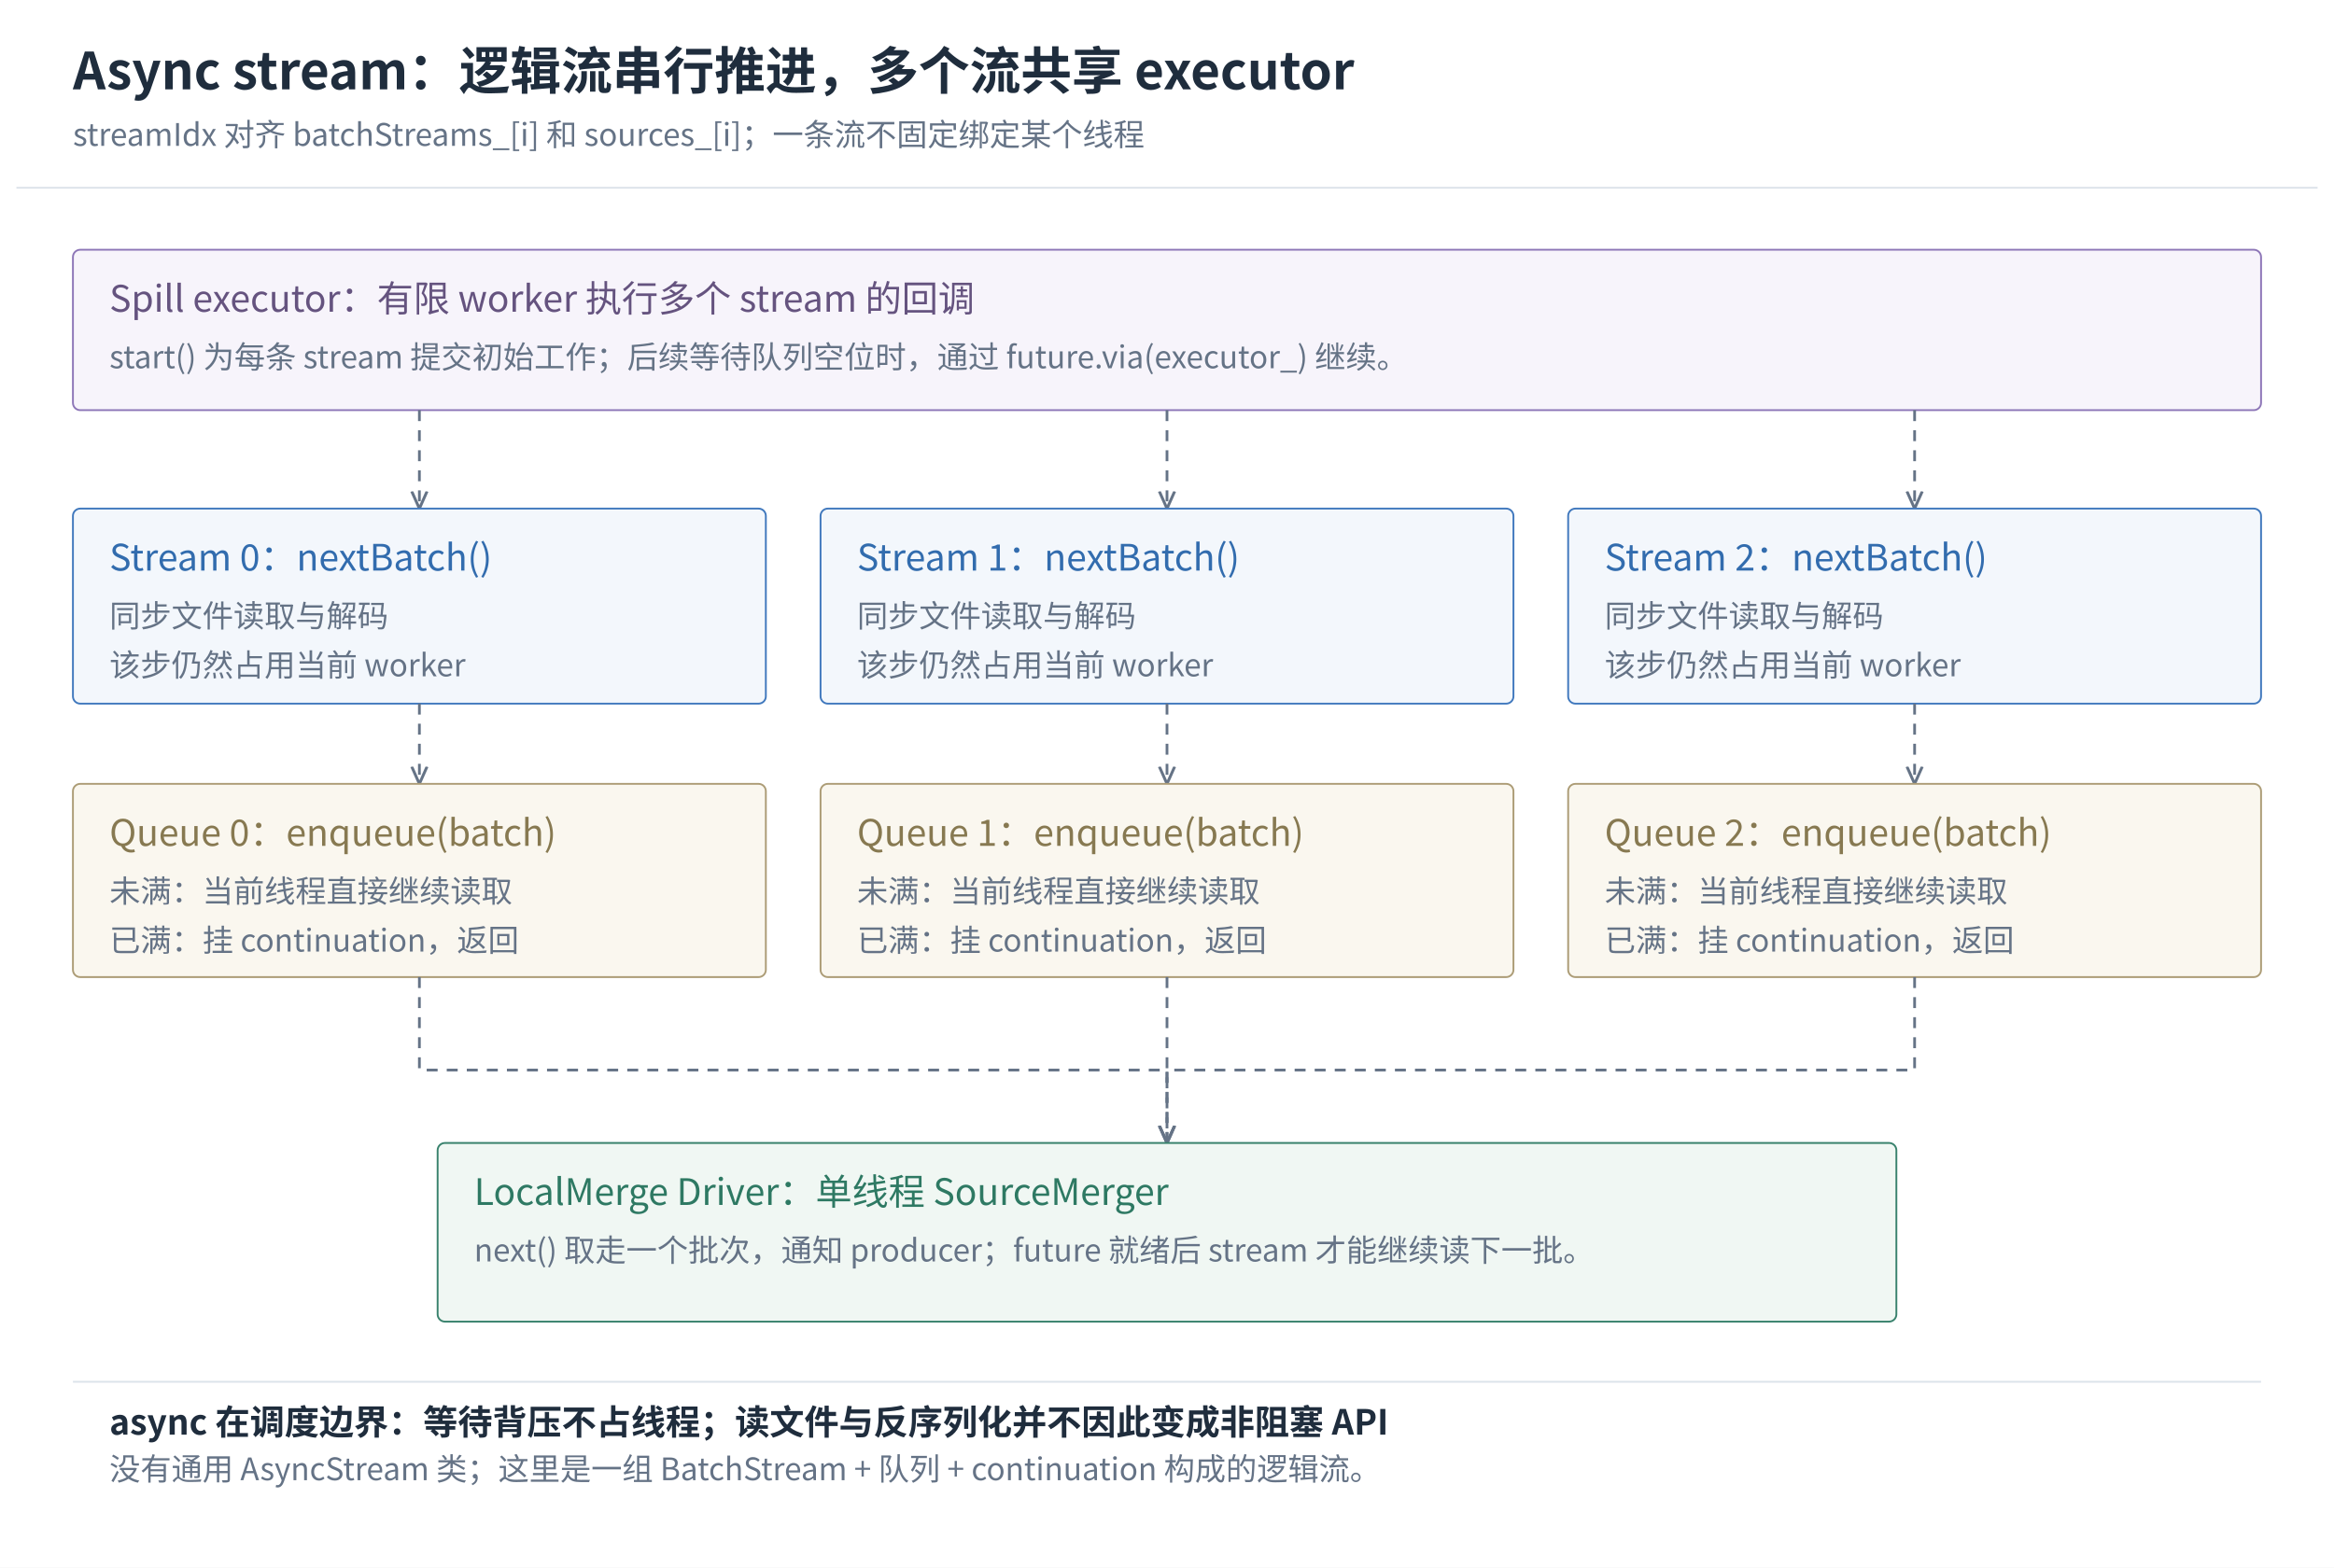
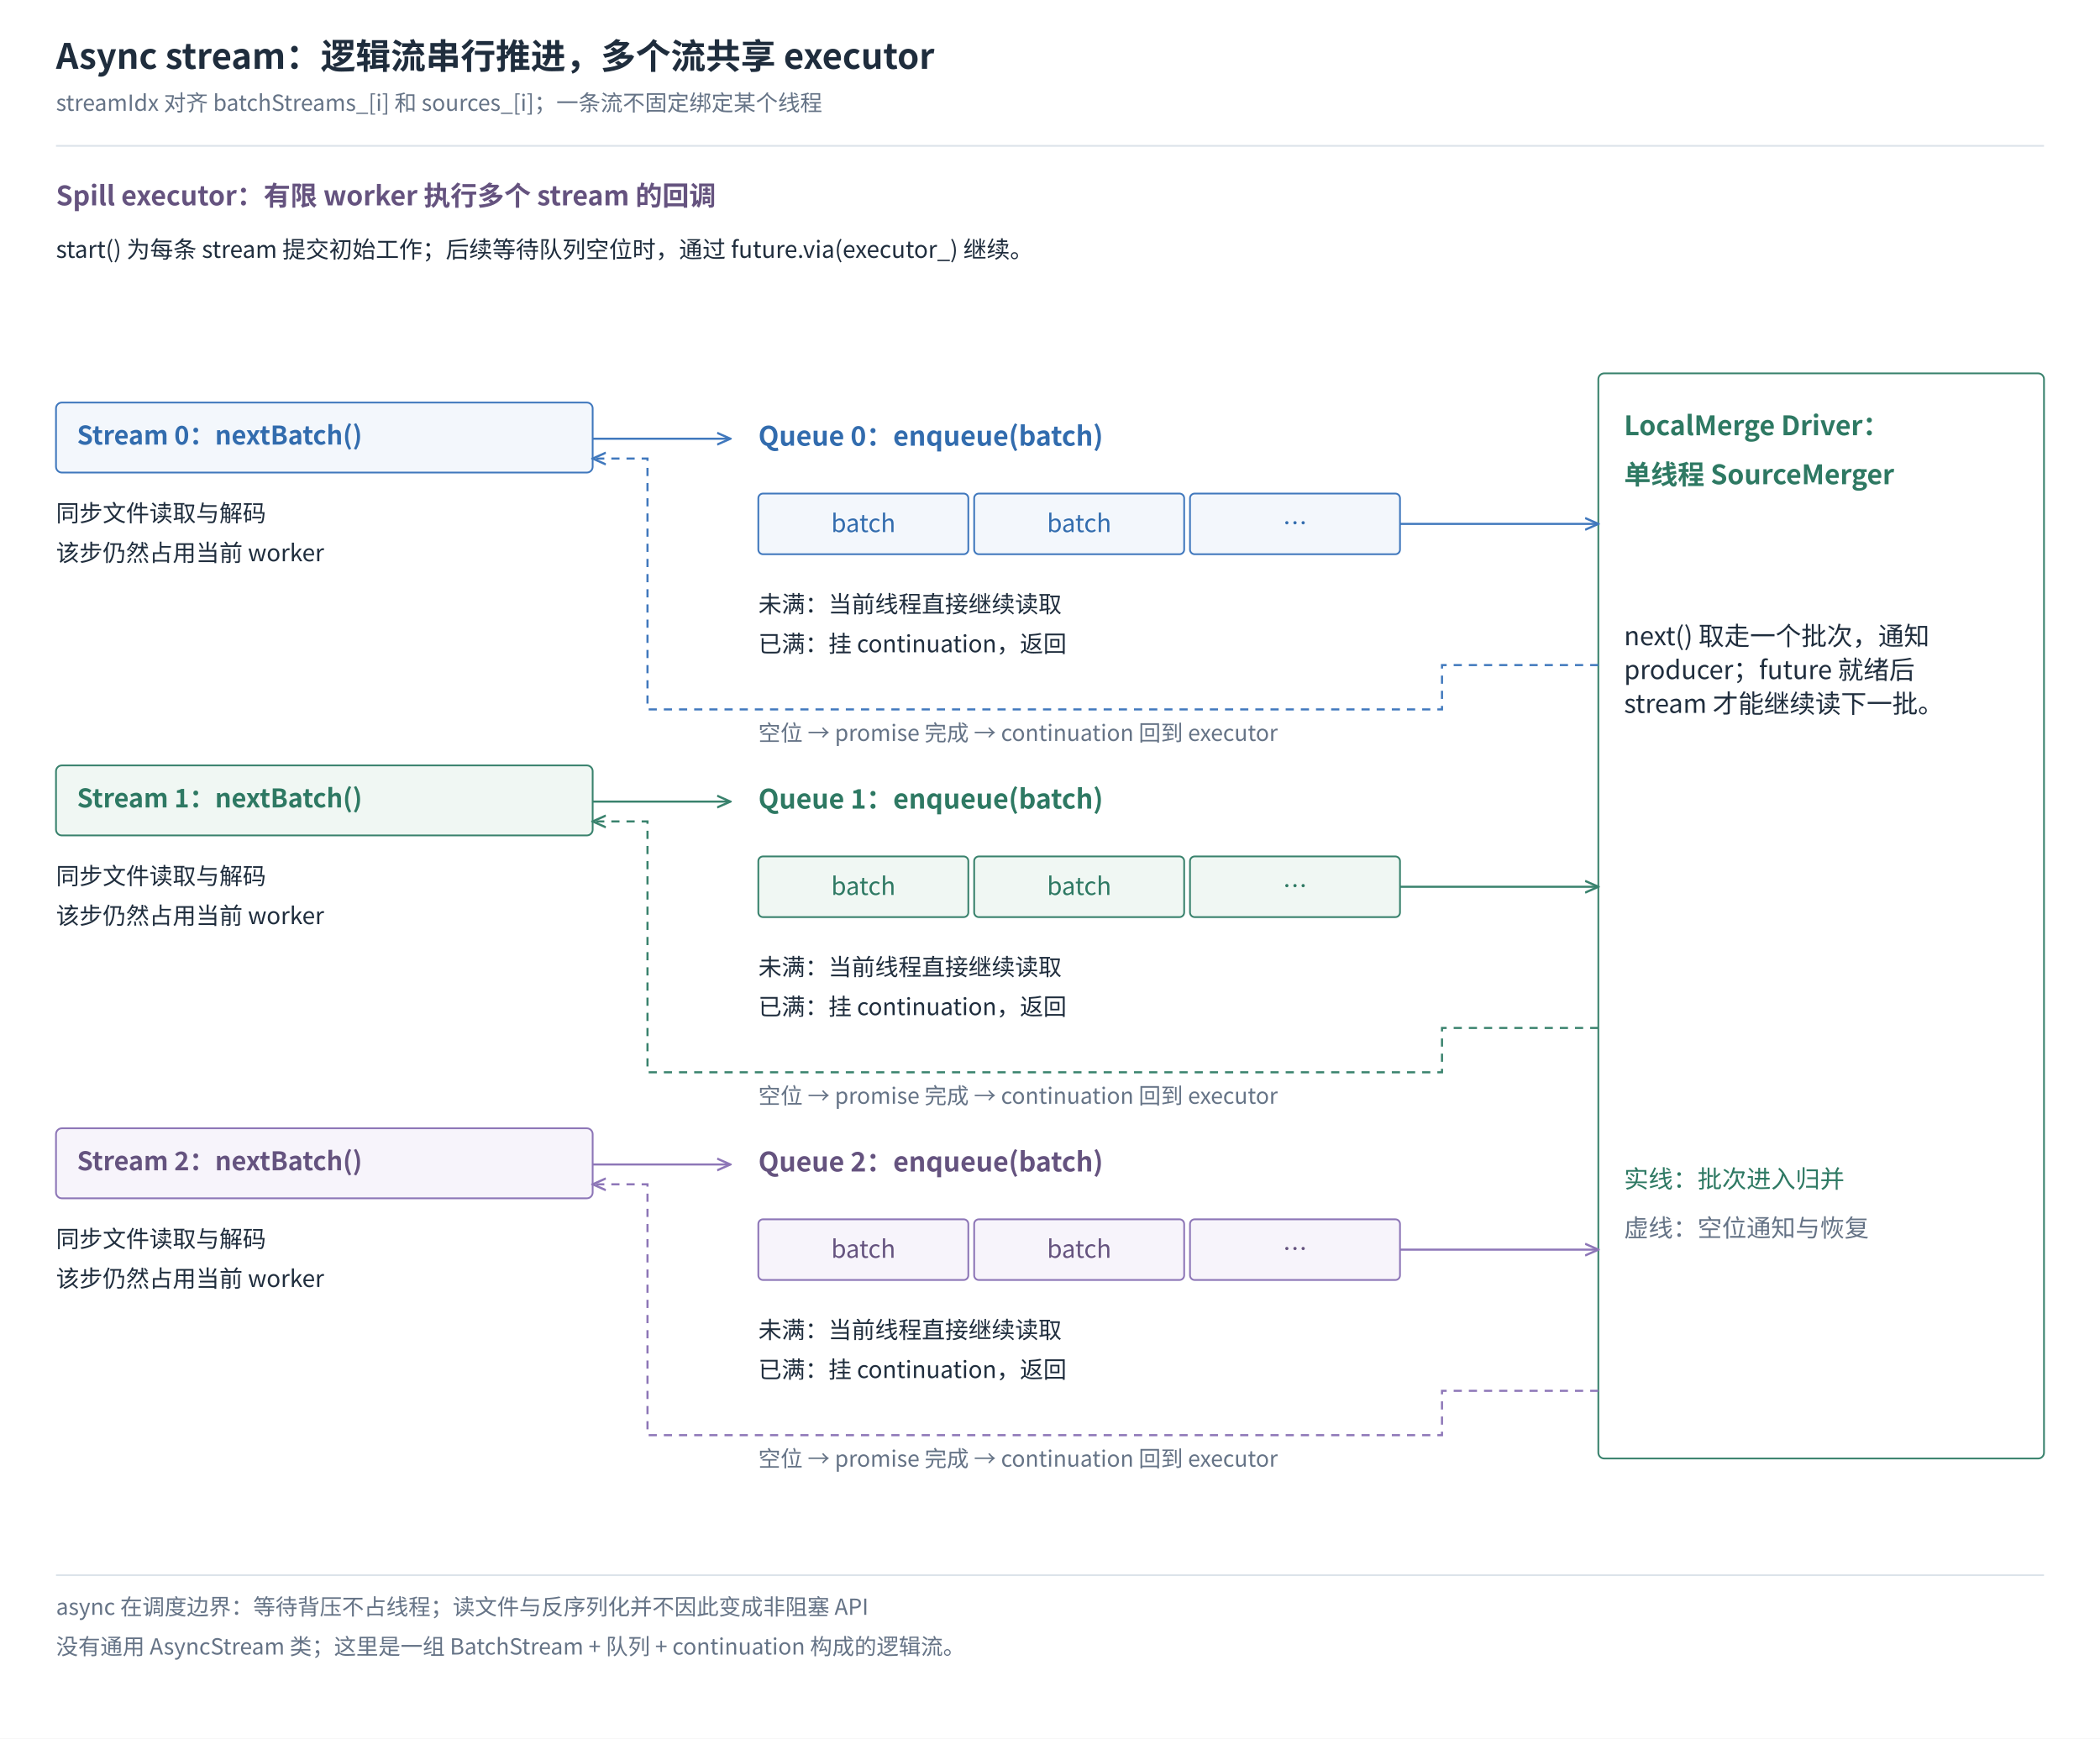
- <svg xmlns="http://www.w3.org/2000/svg" width="1280" height="860" viewBox="0 0 1280 860" role="img" aria-labelledby="title desc">
+ <svg xmlns="http://www.w3.org/2000/svg" width="1800" height="1490" viewBox="0 0 1800 1490" role="img">
  <defs>
-     <marker id="arrow" viewBox="0 0 10 10" refX="9" refY="5" markerWidth="7" markerHeight="7" orient="auto-start-reverse">
+     <marker id="a-ink" viewBox="0 0 10 10" refX="9" refY="5" markerWidth="7" markerHeight="7" orient="auto-start-reverse">
+       <path d="M 0 1 L 9 5 L 0 9" fill="none" stroke="#1f2d3d" stroke-width="1.5" />
+     </marker>
+     <marker id="a-muted" viewBox="0 0 10 10" refX="9" refY="5" markerWidth="7" markerHeight="7" orient="auto-start-reverse">
      <path d="M 0 1 L 9 5 L 0 9" fill="none" stroke="#657386" stroke-width="1.5" />
    </marker>
+     <marker id="a-line" viewBox="0 0 10 10" refX="9" refY="5" markerWidth="7" markerHeight="7" orient="auto-start-reverse">
+       <path d="M 0 1 L 9 5 L 0 9" fill="none" stroke="#dce3ea" stroke-width="1.5" />
+     </marker>
+     <marker id="a-blue" viewBox="0 0 10 10" refX="9" refY="5" markerWidth="7" markerHeight="7" orient="auto-start-reverse">
+       <path d="M 0 1 L 9 5 L 0 9" fill="none" stroke="#4078bd" stroke-width="1.5" />
+     </marker>
+     <marker id="a-green" viewBox="0 0 10 10" refX="9" refY="5" markerWidth="7" markerHeight="7" orient="auto-start-reverse">
+       <path d="M 0 1 L 9 5 L 0 9" fill="none" stroke="#39826d" stroke-width="1.5" />
+     </marker>
+     <marker id="a-purple" viewBox="0 0 10 10" refX="9" refY="5" markerWidth="7" markerHeight="7" orient="auto-start-reverse">
+       <path d="M 0 1 L 9 5 L 0 9" fill="none" stroke="#8d76b7" stroke-width="1.5" />
+     </marker>
+     <marker id="a-warm" viewBox="0 0 10 10" refX="9" refY="5" markerWidth="7" markerHeight="7" orient="auto-start-reverse">
+       <path d="M 0 1 L 9 5 L 0 9" fill="none" stroke="#ac9c76" stroke-width="1.5" />
+     </marker>
+     <marker id="a-red" viewBox="0 0 10 10" refX="9" refY="5" markerWidth="7" markerHeight="7" orient="auto-start-reverse">
+       <path d="M 0 1 L 9 5 L 0 9" fill="none" stroke="#a95f64" stroke-width="1.5" />
+     </marker>
+     <marker id="a-teal" viewBox="0 0 10 10" refX="9" refY="5" markerWidth="7" markerHeight="7" orient="auto-start-reverse">
+       <path d="M 0 1 L 9 5 L 0 9" fill="none" stroke="#3e8580" stroke-width="1.5" />
+     </marker>
  </defs>
-   <rect x="0" y="0" width="1280" height="860" rx="0" fill="white" stroke="none" stroke-width="1" />
-   <rect x="8" y="8" width="1264" height="844" rx="4" fill="white" stroke="none" stroke-width="1" />
-   <rect x="9" y="9" width="1262" height="94" rx="0" fill="#ffffff" stroke="none" stroke-width="1" />
-   <line x1="9" y1="103" x2="1271" y2="103" stroke="#dce3ea" stroke-width="1" />
-   <text x="40" y="49" font-family="Noto Sans SC, Noto Sans CJK SC, Inter, Arial, sans-serif" fill="#1f2d3d" font-size="28" font-weight="600" text-anchor="start">Async stream：逻辑流串行推进，多个流共享 executor</text>
-   <text x="40" y="80" font-family="Noto Sans SC, Noto Sans CJK SC, Inter, Arial, sans-serif" fill="#657386" font-size="17" font-weight="400" text-anchor="start">streamIdx 对齐 batchStreams_[i] 和 sources_[i]；一条流不固定绑定某个线程</text>
-   <rect x="40" y="137" width="1200" height="88" rx="4" fill="#f7f4fb" stroke="#8d76b7" stroke-width="1" />
-   <rect x="40" y="141" width="4" height="80" rx="0" fill="none" stroke="none" stroke-width="1" />
-   <text x="60" y="171" font-family="Noto Sans SC, Noto Sans CJK SC, Inter, Arial, sans-serif" fill="#65537f" font-size="20" font-weight="400" text-anchor="start">Spill executor：有限 worker 执行多个 stream 的回调</text>
-   <text x="60" y="202" font-family="Noto Sans SC, Noto Sans CJK SC, Inter, Arial, sans-serif" fill="#657386" font-size="17" font-weight="400" text-anchor="start">start() 为每条 stream 提交初始工作；后续等待队列空位时，通过 future.via(executor_) 继续。</text>
-   <polyline points="230,225 230,279" fill="none" stroke="#657386" stroke-width="1.5" stroke-dasharray="6 5" marker-end="url(#arrow)" />
-   <rect x="40" y="279" width="380" height="107" rx="4" fill="#f3f7fc" stroke="#4078bd" stroke-width="1" />
-   <rect x="40" y="283" width="4" height="99" rx="0" fill="none" stroke="none" stroke-width="1" />
-   <text x="60" y="313" font-family="Noto Sans SC, Noto Sans CJK SC, Inter, Arial, sans-serif" fill="#326cae" font-size="20" font-weight="400" text-anchor="start">Stream 0：nextBatch()</text>
-   <text x="60" y="344" font-family="Noto Sans SC, Noto Sans CJK SC, Inter, Arial, sans-serif" fill="#657386" font-size="17" font-weight="400" text-anchor="start">同步文件读取与解码</text>
-   <text x="60" y="371" font-family="Noto Sans SC, Noto Sans CJK SC, Inter, Arial, sans-serif" fill="#657386" font-size="17" font-weight="400" text-anchor="start">该步仍然占用当前 worker</text>
-   <polyline points="230,386 230,430" fill="none" stroke="#657386" stroke-width="1.5" stroke-dasharray="6 5" marker-end="url(#arrow)" />
-   <rect x="40" y="430" width="380" height="106" rx="4" fill="#faf7ef" stroke="#ac9c76" stroke-width="1" />
-   <rect x="40" y="434" width="4" height="98" rx="0" fill="none" stroke="none" stroke-width="1" />
-   <text x="60" y="464" font-family="Noto Sans SC, Noto Sans CJK SC, Inter, Arial, sans-serif" fill="#877951" font-size="20" font-weight="400" text-anchor="start">Queue 0：enqueue(batch)</text>
-   <text x="60" y="495" font-family="Noto Sans SC, Noto Sans CJK SC, Inter, Arial, sans-serif" fill="#657386" font-size="17" font-weight="400" text-anchor="start">未满：当前线程直接继续读取</text>
-   <text x="60" y="522" font-family="Noto Sans SC, Noto Sans CJK SC, Inter, Arial, sans-serif" fill="#657386" font-size="17" font-weight="400" text-anchor="start">已满：挂 continuation，返回</text>
-   <polyline points="230,536 230,587 640,587 640,627" fill="none" stroke="#657386" stroke-width="1.5" stroke-dasharray="6 5" marker-end="url(#arrow)" />
-   <polyline points="640,225 640,279" fill="none" stroke="#657386" stroke-width="1.5" stroke-dasharray="6 5" marker-end="url(#arrow)" />
-   <rect x="450" y="279" width="380" height="107" rx="4" fill="#f3f7fc" stroke="#4078bd" stroke-width="1" />
-   <rect x="450" y="283" width="4" height="99" rx="0" fill="none" stroke="none" stroke-width="1" />
-   <text x="470" y="313" font-family="Noto Sans SC, Noto Sans CJK SC, Inter, Arial, sans-serif" fill="#326cae" font-size="20" font-weight="400" text-anchor="start">Stream 1：nextBatch()</text>
-   <text x="470" y="344" font-family="Noto Sans SC, Noto Sans CJK SC, Inter, Arial, sans-serif" fill="#657386" font-size="17" font-weight="400" text-anchor="start">同步文件读取与解码</text>
-   <text x="470" y="371" font-family="Noto Sans SC, Noto Sans CJK SC, Inter, Arial, sans-serif" fill="#657386" font-size="17" font-weight="400" text-anchor="start">该步仍然占用当前 worker</text>
-   <polyline points="640,386 640,430" fill="none" stroke="#657386" stroke-width="1.5" stroke-dasharray="6 5" marker-end="url(#arrow)" />
-   <rect x="450" y="430" width="380" height="106" rx="4" fill="#faf7ef" stroke="#ac9c76" stroke-width="1" />
-   <rect x="450" y="434" width="4" height="98" rx="0" fill="none" stroke="none" stroke-width="1" />
-   <text x="470" y="464" font-family="Noto Sans SC, Noto Sans CJK SC, Inter, Arial, sans-serif" fill="#877951" font-size="20" font-weight="400" text-anchor="start">Queue 1：enqueue(batch)</text>
-   <text x="470" y="495" font-family="Noto Sans SC, Noto Sans CJK SC, Inter, Arial, sans-serif" fill="#657386" font-size="17" font-weight="400" text-anchor="start">未满：当前线程直接继续读取</text>
-   <text x="470" y="522" font-family="Noto Sans SC, Noto Sans CJK SC, Inter, Arial, sans-serif" fill="#657386" font-size="17" font-weight="400" text-anchor="start">已满：挂 continuation，返回</text>
-   <polyline points="640,536 640,587 640,587 640,627" fill="none" stroke="#657386" stroke-width="1.5" stroke-dasharray="6 5" marker-end="url(#arrow)" />
-   <polyline points="1050,225 1050,279" fill="none" stroke="#657386" stroke-width="1.5" stroke-dasharray="6 5" marker-end="url(#arrow)" />
-   <rect x="860" y="279" width="380" height="107" rx="4" fill="#f3f7fc" stroke="#4078bd" stroke-width="1" />
-   <rect x="860" y="283" width="4" height="99" rx="0" fill="none" stroke="none" stroke-width="1" />
-   <text x="880" y="313" font-family="Noto Sans SC, Noto Sans CJK SC, Inter, Arial, sans-serif" fill="#326cae" font-size="20" font-weight="400" text-anchor="start">Stream 2：nextBatch()</text>
-   <text x="880" y="344" font-family="Noto Sans SC, Noto Sans CJK SC, Inter, Arial, sans-serif" fill="#657386" font-size="17" font-weight="400" text-anchor="start">同步文件读取与解码</text>
-   <text x="880" y="371" font-family="Noto Sans SC, Noto Sans CJK SC, Inter, Arial, sans-serif" fill="#657386" font-size="17" font-weight="400" text-anchor="start">该步仍然占用当前 worker</text>
-   <polyline points="1050,386 1050,430" fill="none" stroke="#657386" stroke-width="1.5" stroke-dasharray="6 5" marker-end="url(#arrow)" />
-   <rect x="860" y="430" width="380" height="106" rx="4" fill="#faf7ef" stroke="#ac9c76" stroke-width="1" />
-   <rect x="860" y="434" width="4" height="98" rx="0" fill="none" stroke="none" stroke-width="1" />
-   <text x="880" y="464" font-family="Noto Sans SC, Noto Sans CJK SC, Inter, Arial, sans-serif" fill="#877951" font-size="20" font-weight="400" text-anchor="start">Queue 2：enqueue(batch)</text>
-   <text x="880" y="495" font-family="Noto Sans SC, Noto Sans CJK SC, Inter, Arial, sans-serif" fill="#657386" font-size="17" font-weight="400" text-anchor="start">未满：当前线程直接继续读取</text>
-   <text x="880" y="522" font-family="Noto Sans SC, Noto Sans CJK SC, Inter, Arial, sans-serif" fill="#657386" font-size="17" font-weight="400" text-anchor="start">已满：挂 continuation，返回</text>
-   <polyline points="1050,536 1050,587 640,587 640,627" fill="none" stroke="#657386" stroke-width="1.5" stroke-dasharray="6 5" marker-end="url(#arrow)" />
-   <rect x="240" y="627" width="800" height="98" rx="4" fill="#f0f7f3" stroke="#39826d" stroke-width="1" />
-   <rect x="240" y="631" width="4" height="90" rx="0" fill="none" stroke="none" stroke-width="1" />
-   <text x="260" y="661" font-family="Noto Sans SC, Noto Sans CJK SC, Inter, Arial, sans-serif" fill="#2e7963" font-size="20" font-weight="400" text-anchor="start">LocalMerge Driver：单线程 SourceMerger</text>
-   <text x="260" y="692" font-family="Noto Sans SC, Noto Sans CJK SC, Inter, Arial, sans-serif" fill="#657386" font-size="17" font-weight="400" text-anchor="start">next() 取走一个批次，通知 producer；future 就绪后 stream 才能继续读下一批。</text>
-   <rect x="40" y="758" width="1200" height="70" rx="4" fill="#ffffff" stroke="none" stroke-width="1" />
-   <line x1="40.0" y1="758.0" x2="1240.0" y2="758.0" stroke="#dce3ea" stroke-width="1" data-style-decoration="summary-divider" />
-   <text x="60" y="787" font-family="Noto Sans SC, Noto Sans CJK SC, Inter, Arial, sans-serif" fill="#1f2d3d" font-size="19" font-weight="600" text-anchor="start">async 在调度边界：等待背压不占线程；读文件与反序列化并不因此变成非阻塞 API</text>
-   <text x="60" y="812" font-family="Noto Sans SC, Noto Sans CJK SC, Inter, Arial, sans-serif" fill="#657386" font-size="17" font-weight="400" text-anchor="start">没有通用 AsyncStream 类；这里是一组 BatchStream + 队列 + continuation 构成的逻辑流。</text>
+   <rect width="1800" height="1490" fill="white" />
+   <text x="48" y="59" font-family="Noto Sans SC, Noto Sans CJK SC, Inter, Arial, sans-serif" font-size="30" fill="#1f2d3d" font-weight="600" text-anchor="start">Async stream：逻辑流串行推进，多个流共享 executor</text>
+   <text x="48" y="95" font-family="Noto Sans SC, Noto Sans CJK SC, Inter, Arial, sans-serif" font-size="19" fill="#657386" font-weight="400" text-anchor="start">streamIdx 对齐 batchStreams_[i] 和 sources_[i]；一条流不固定绑定某个线程</text>
+   <line x1="48" y1="125" x2="1752" y2="125" stroke="#dce3ea" stroke-width="1.5" />
+   <text x="48" y="176" font-family="Noto Sans SC, Noto Sans CJK SC, Inter, Arial, sans-serif" font-size="23" fill="#65537f" font-weight="600" text-anchor="start">Spill executor：有限 worker 执行多个 stream 的回调</text>
+   <text x="48" y="221" font-family="Noto Sans SC, Noto Sans CJK SC, Inter, Arial, sans-serif" font-size="20" fill="#1f2d3d" font-weight="400" text-anchor="start">start() 为每条 stream 提交初始工作；后续等待队列空位时，通过 future.via(executor_) 继续。</text>
+   <rect x="1370" y="320" width="382" height="930" rx="5" fill="white" stroke="#39826d" stroke-width="1.5" />
+   <text x="1392" y="373" font-family="Noto Sans SC, Noto Sans CJK SC, Inter, Arial, sans-serif" font-size="23" fill="#2e7963" font-weight="600" text-anchor="start">LocalMerge Driver：</text>
+   <text x="1392" y="415" font-family="Noto Sans SC, Noto Sans CJK SC, Inter, Arial, sans-serif" font-size="23" fill="#2e7963" font-weight="600" text-anchor="start">单线程 SourceMerger</text>
+   <text x="1392" y="553" font-family="Noto Sans SC, Noto Sans CJK SC, Inter, Arial, sans-serif" font-size="22" fill="#1f2d3d" font-weight="400" text-anchor="start">next() 取走一个批次，通知 </text>
+   <text x="1392" y="582" font-family="Noto Sans SC, Noto Sans CJK SC, Inter, Arial, sans-serif" font-size="22" fill="#1f2d3d" font-weight="400" text-anchor="start">producer；future 就绪后 </text>
+   <text x="1392" y="611" font-family="Noto Sans SC, Noto Sans CJK SC, Inter, Arial, sans-serif" font-size="22" fill="#1f2d3d" font-weight="400" text-anchor="start">stream 才能继续读下一批。</text>
+   <text x="1392" y="1018" font-family="Noto Sans SC, Noto Sans CJK SC, Inter, Arial, sans-serif" font-size="21" fill="#2e7963" font-weight="400" text-anchor="start">实线：批次进入归并</text>
+   <text x="1392" y="1060" font-family="Noto Sans SC, Noto Sans CJK SC, Inter, Arial, sans-serif" font-size="21" fill="#657386" font-weight="400" text-anchor="start">虚线：空位通知与恢复</text>
+   <rect x="48" y="345" width="460" height="60" rx="5" fill="#f3f7fc" stroke="#4078bd" stroke-width="1.5" />
+   <text x="66" y="381" font-family="Noto Sans SC, Noto Sans CJK SC, Inter, Arial, sans-serif" font-size="22" fill="#326cae" font-weight="600" text-anchor="start">Stream 0：nextBatch()</text>
+   <text x="48" y="447" font-family="Noto Sans SC, Noto Sans CJK SC, Inter, Arial, sans-serif" font-size="20" fill="#1f2d3d" font-weight="400" text-anchor="start">同步文件读取与解码</text>
+   <text x="48" y="481" font-family="Noto Sans SC, Noto Sans CJK SC, Inter, Arial, sans-serif" font-size="20" fill="#1f2d3d" font-weight="400" text-anchor="start">该步仍然占用当前 worker</text>
+   <text x="650" y="382" font-family="Noto Sans SC, Noto Sans CJK SC, Inter, Arial, sans-serif" font-size="23" fill="#326cae" font-weight="600" text-anchor="start">Queue 0：enqueue(batch)</text>
+   <rect x="650" y="423" width="180" height="52" rx="4" fill="#f3f7fc" stroke="#4078bd" stroke-width="1.5" />
+   <text x="740.0" y="456.0" font-family="Noto Sans SC, Noto Sans CJK SC, Inter, Arial, sans-serif" font-size="21" fill="#326cae" font-weight="400" text-anchor="middle">batch</text>
+   <rect x="835" y="423" width="180" height="52" rx="4" fill="#f3f7fc" stroke="#4078bd" stroke-width="1.5" />
+   <text x="925.0" y="456.0" font-family="Noto Sans SC, Noto Sans CJK SC, Inter, Arial, sans-serif" font-size="21" fill="#326cae" font-weight="400" text-anchor="middle">batch</text>
+   <rect x="1020" y="423" width="180" height="52" rx="4" fill="#f3f7fc" stroke="#4078bd" stroke-width="1.5" />
+   <text x="1110.0" y="456.0" font-family="Noto Sans SC, Noto Sans CJK SC, Inter, Arial, sans-serif" font-size="21" fill="#326cae" font-weight="400" text-anchor="middle">…</text>
+   <text x="650" y="525" font-family="Noto Sans SC, Noto Sans CJK SC, Inter, Arial, sans-serif" font-size="20" fill="#1f2d3d" font-weight="400" text-anchor="start">未满：当前线程直接继续读取</text>
+   <text x="650" y="559" font-family="Noto Sans SC, Noto Sans CJK SC, Inter, Arial, sans-serif" font-size="20" fill="#1f2d3d" font-weight="400" text-anchor="start">已满：挂 continuation，返回</text>
+   <polyline points="508,376 626,376" fill="none" stroke="#4078bd" stroke-width="1.8" marker-end="url(#a-blue)" />
+   <polyline points="1200,449 1370,449" fill="none" stroke="#4078bd" stroke-width="1.8" marker-end="url(#a-blue)" />
+   <polyline points="1370,570 1236,570 1236,608 555,608 555,393 508,393" fill="none" stroke="#4078bd" stroke-width="1.8" stroke-dasharray="7 6" marker-end="url(#a-blue)" />
+   <text x="650" y="635" font-family="Noto Sans SC, Noto Sans CJK SC, Inter, Arial, sans-serif" font-size="19" fill="#657386" font-weight="400" text-anchor="start">空位 → promise 完成 → continuation 回到 executor</text>
+   <rect x="48" y="656" width="460" height="60" rx="5" fill="#f0f7f3" stroke="#39826d" stroke-width="1.5" />
+   <text x="66" y="692" font-family="Noto Sans SC, Noto Sans CJK SC, Inter, Arial, sans-serif" font-size="22" fill="#2e7963" font-weight="600" text-anchor="start">Stream 1：nextBatch()</text>
+   <text x="48" y="758" font-family="Noto Sans SC, Noto Sans CJK SC, Inter, Arial, sans-serif" font-size="20" fill="#1f2d3d" font-weight="400" text-anchor="start">同步文件读取与解码</text>
+   <text x="48" y="792" font-family="Noto Sans SC, Noto Sans CJK SC, Inter, Arial, sans-serif" font-size="20" fill="#1f2d3d" font-weight="400" text-anchor="start">该步仍然占用当前 worker</text>
+   <text x="650" y="693" font-family="Noto Sans SC, Noto Sans CJK SC, Inter, Arial, sans-serif" font-size="23" fill="#2e7963" font-weight="600" text-anchor="start">Queue 1：enqueue(batch)</text>
+   <rect x="650" y="734" width="180" height="52" rx="4" fill="#f0f7f3" stroke="#39826d" stroke-width="1.5" />
+   <text x="740.0" y="767.0" font-family="Noto Sans SC, Noto Sans CJK SC, Inter, Arial, sans-serif" font-size="21" fill="#2e7963" font-weight="400" text-anchor="middle">batch</text>
+   <rect x="835" y="734" width="180" height="52" rx="4" fill="#f0f7f3" stroke="#39826d" stroke-width="1.5" />
+   <text x="925.0" y="767.0" font-family="Noto Sans SC, Noto Sans CJK SC, Inter, Arial, sans-serif" font-size="21" fill="#2e7963" font-weight="400" text-anchor="middle">batch</text>
+   <rect x="1020" y="734" width="180" height="52" rx="4" fill="#f0f7f3" stroke="#39826d" stroke-width="1.5" />
+   <text x="1110.0" y="767.0" font-family="Noto Sans SC, Noto Sans CJK SC, Inter, Arial, sans-serif" font-size="21" fill="#2e7963" font-weight="400" text-anchor="middle">…</text>
+   <text x="650" y="836" font-family="Noto Sans SC, Noto Sans CJK SC, Inter, Arial, sans-serif" font-size="20" fill="#1f2d3d" font-weight="400" text-anchor="start">未满：当前线程直接继续读取</text>
+   <text x="650" y="870" font-family="Noto Sans SC, Noto Sans CJK SC, Inter, Arial, sans-serif" font-size="20" fill="#1f2d3d" font-weight="400" text-anchor="start">已满：挂 continuation，返回</text>
+   <polyline points="508,687 626,687" fill="none" stroke="#39826d" stroke-width="1.8" marker-end="url(#a-green)" />
+   <polyline points="1200,760 1370,760" fill="none" stroke="#39826d" stroke-width="1.8" marker-end="url(#a-green)" />
+   <polyline points="1370,881 1236,881 1236,919 555,919 555,704 508,704" fill="none" stroke="#39826d" stroke-width="1.8" stroke-dasharray="7 6" marker-end="url(#a-green)" />
+   <text x="650" y="946" font-family="Noto Sans SC, Noto Sans CJK SC, Inter, Arial, sans-serif" font-size="19" fill="#657386" font-weight="400" text-anchor="start">空位 → promise 完成 → continuation 回到 executor</text>
+   <rect x="48" y="967" width="460" height="60" rx="5" fill="#f7f4fb" stroke="#8d76b7" stroke-width="1.5" />
+   <text x="66" y="1003" font-family="Noto Sans SC, Noto Sans CJK SC, Inter, Arial, sans-serif" font-size="22" fill="#65537f" font-weight="600" text-anchor="start">Stream 2：nextBatch()</text>
+   <text x="48" y="1069" font-family="Noto Sans SC, Noto Sans CJK SC, Inter, Arial, sans-serif" font-size="20" fill="#1f2d3d" font-weight="400" text-anchor="start">同步文件读取与解码</text>
+   <text x="48" y="1103" font-family="Noto Sans SC, Noto Sans CJK SC, Inter, Arial, sans-serif" font-size="20" fill="#1f2d3d" font-weight="400" text-anchor="start">该步仍然占用当前 worker</text>
+   <text x="650" y="1004" font-family="Noto Sans SC, Noto Sans CJK SC, Inter, Arial, sans-serif" font-size="23" fill="#65537f" font-weight="600" text-anchor="start">Queue 2：enqueue(batch)</text>
+   <rect x="650" y="1045" width="180" height="52" rx="4" fill="#f7f4fb" stroke="#8d76b7" stroke-width="1.5" />
+   <text x="740.0" y="1078.0" font-family="Noto Sans SC, Noto Sans CJK SC, Inter, Arial, sans-serif" font-size="21" fill="#65537f" font-weight="400" text-anchor="middle">batch</text>
+   <rect x="835" y="1045" width="180" height="52" rx="4" fill="#f7f4fb" stroke="#8d76b7" stroke-width="1.5" />
+   <text x="925.0" y="1078.0" font-family="Noto Sans SC, Noto Sans CJK SC, Inter, Arial, sans-serif" font-size="21" fill="#65537f" font-weight="400" text-anchor="middle">batch</text>
+   <rect x="1020" y="1045" width="180" height="52" rx="4" fill="#f7f4fb" stroke="#8d76b7" stroke-width="1.5" />
+   <text x="1110.0" y="1078.0" font-family="Noto Sans SC, Noto Sans CJK SC, Inter, Arial, sans-serif" font-size="21" fill="#65537f" font-weight="400" text-anchor="middle">…</text>
+   <text x="650" y="1147" font-family="Noto Sans SC, Noto Sans CJK SC, Inter, Arial, sans-serif" font-size="20" fill="#1f2d3d" font-weight="400" text-anchor="start">未满：当前线程直接继续读取</text>
+   <text x="650" y="1181" font-family="Noto Sans SC, Noto Sans CJK SC, Inter, Arial, sans-serif" font-size="20" fill="#1f2d3d" font-weight="400" text-anchor="start">已满：挂 continuation，返回</text>
+   <polyline points="508,998 626,998" fill="none" stroke="#8d76b7" stroke-width="1.8" marker-end="url(#a-purple)" />
+   <polyline points="1200,1071 1370,1071" fill="none" stroke="#8d76b7" stroke-width="1.8" marker-end="url(#a-purple)" />
+   <polyline points="1370,1192 1236,1192 1236,1230 555,1230 555,1015 508,1015" fill="none" stroke="#8d76b7" stroke-width="1.8" stroke-dasharray="7 6" marker-end="url(#a-purple)" />
+   <text x="650" y="1257" font-family="Noto Sans SC, Noto Sans CJK SC, Inter, Arial, sans-serif" font-size="19" fill="#657386" font-weight="400" text-anchor="start">空位 → promise 完成 → continuation 回到 executor</text>
+   <line x1="48" y1="1350" x2="1752" y2="1350" stroke="#dce3ea" stroke-width="1.5" />
+   <text x="48" y="1384" font-family="Noto Sans SC, Noto Sans CJK SC, Inter, Arial, sans-serif" font-size="19" fill="#657386" font-weight="400" text-anchor="start">async 在调度边界：等待背压不占线程；读文件与反序列化并不因此变成非阻塞 API</text>
+   <text x="48" y="1418" font-family="Noto Sans SC, Noto Sans CJK SC, Inter, Arial, sans-serif" font-size="19" fill="#657386" font-weight="400" text-anchor="start">没有通用 AsyncStream 类；这里是一组 BatchStream + 队列 + continuation 构成的逻辑流。</text>
</svg>
